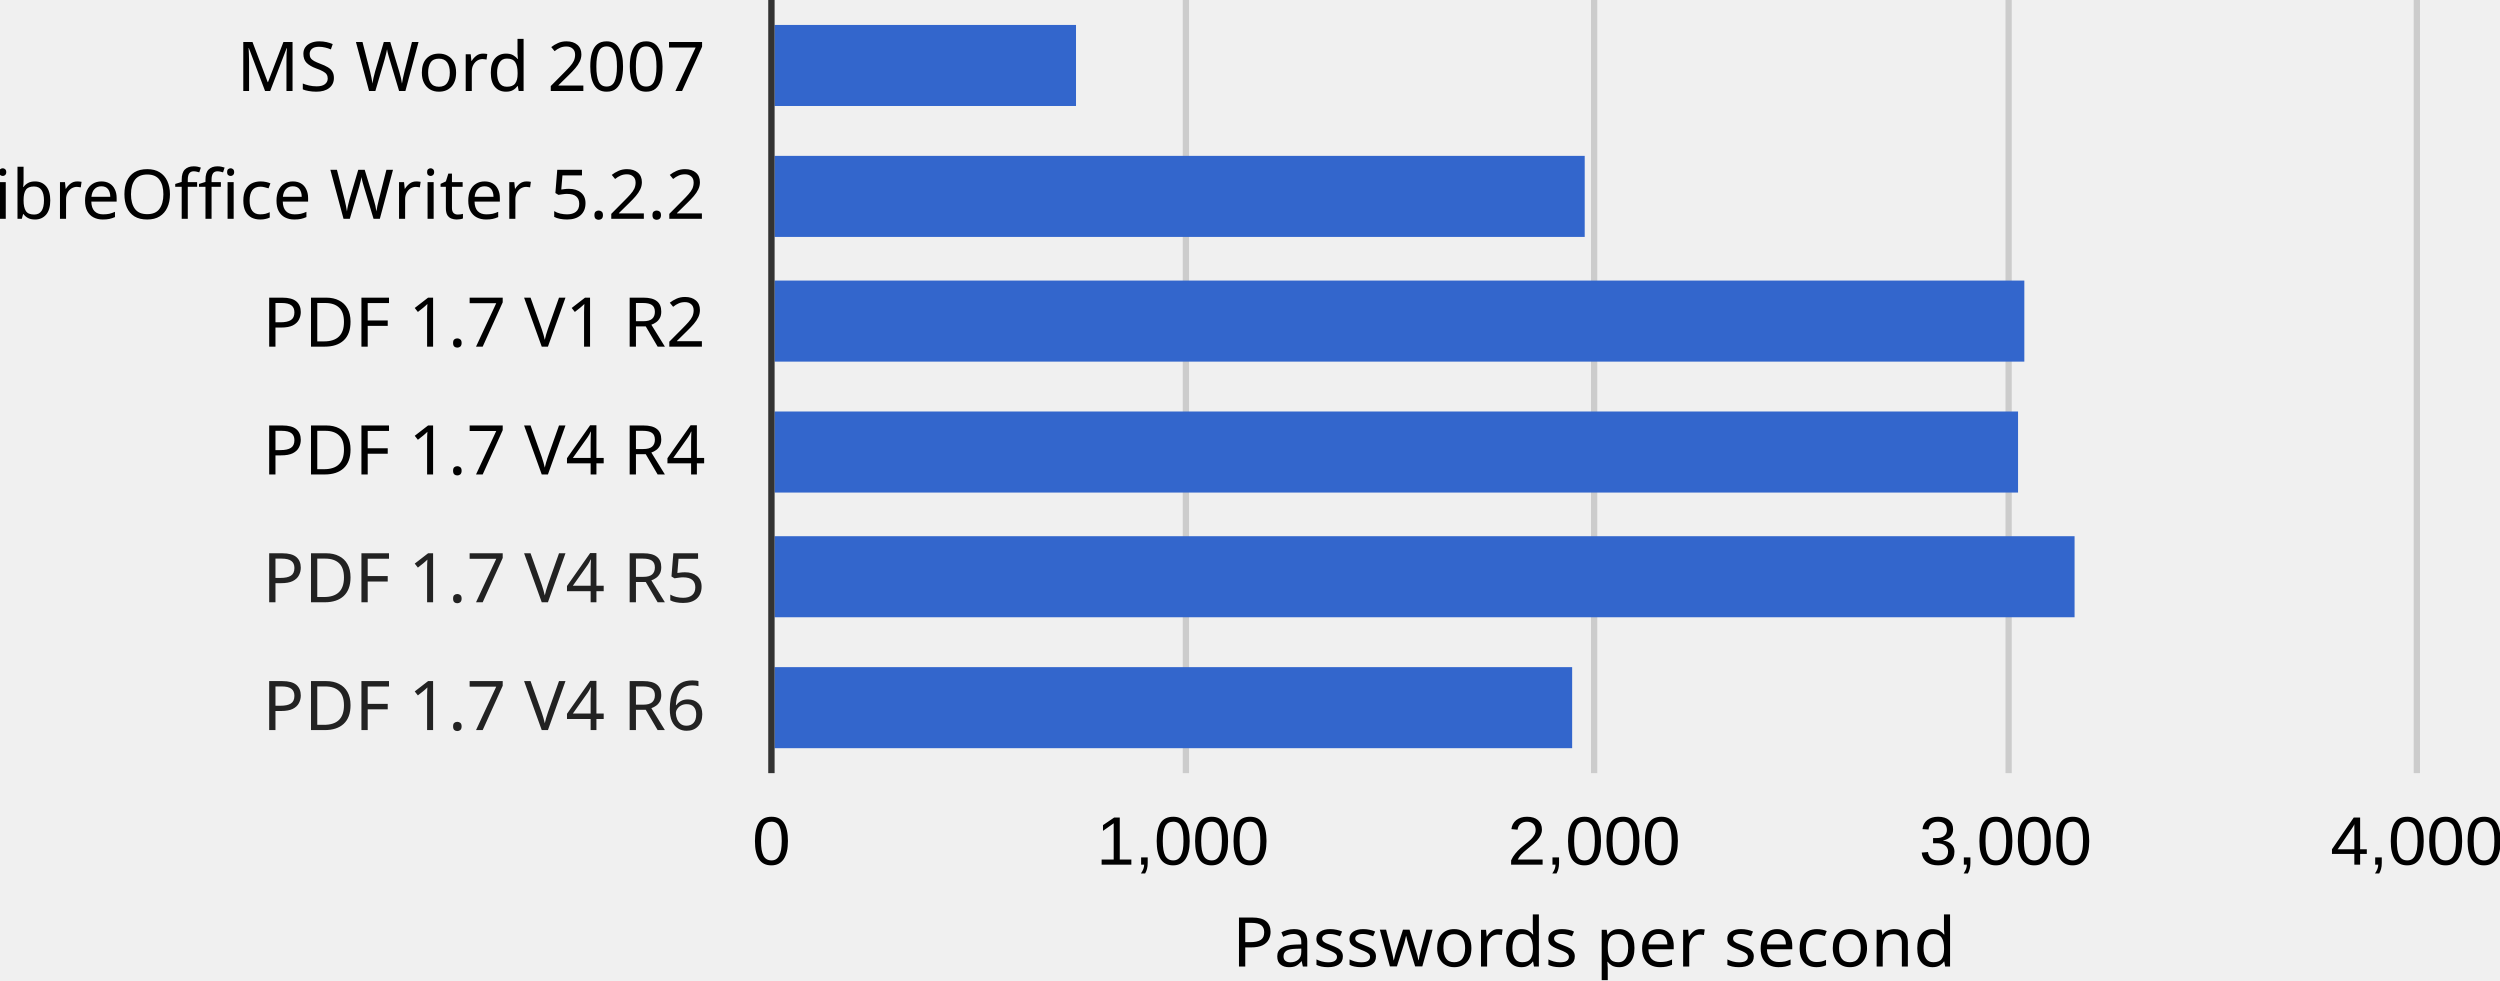
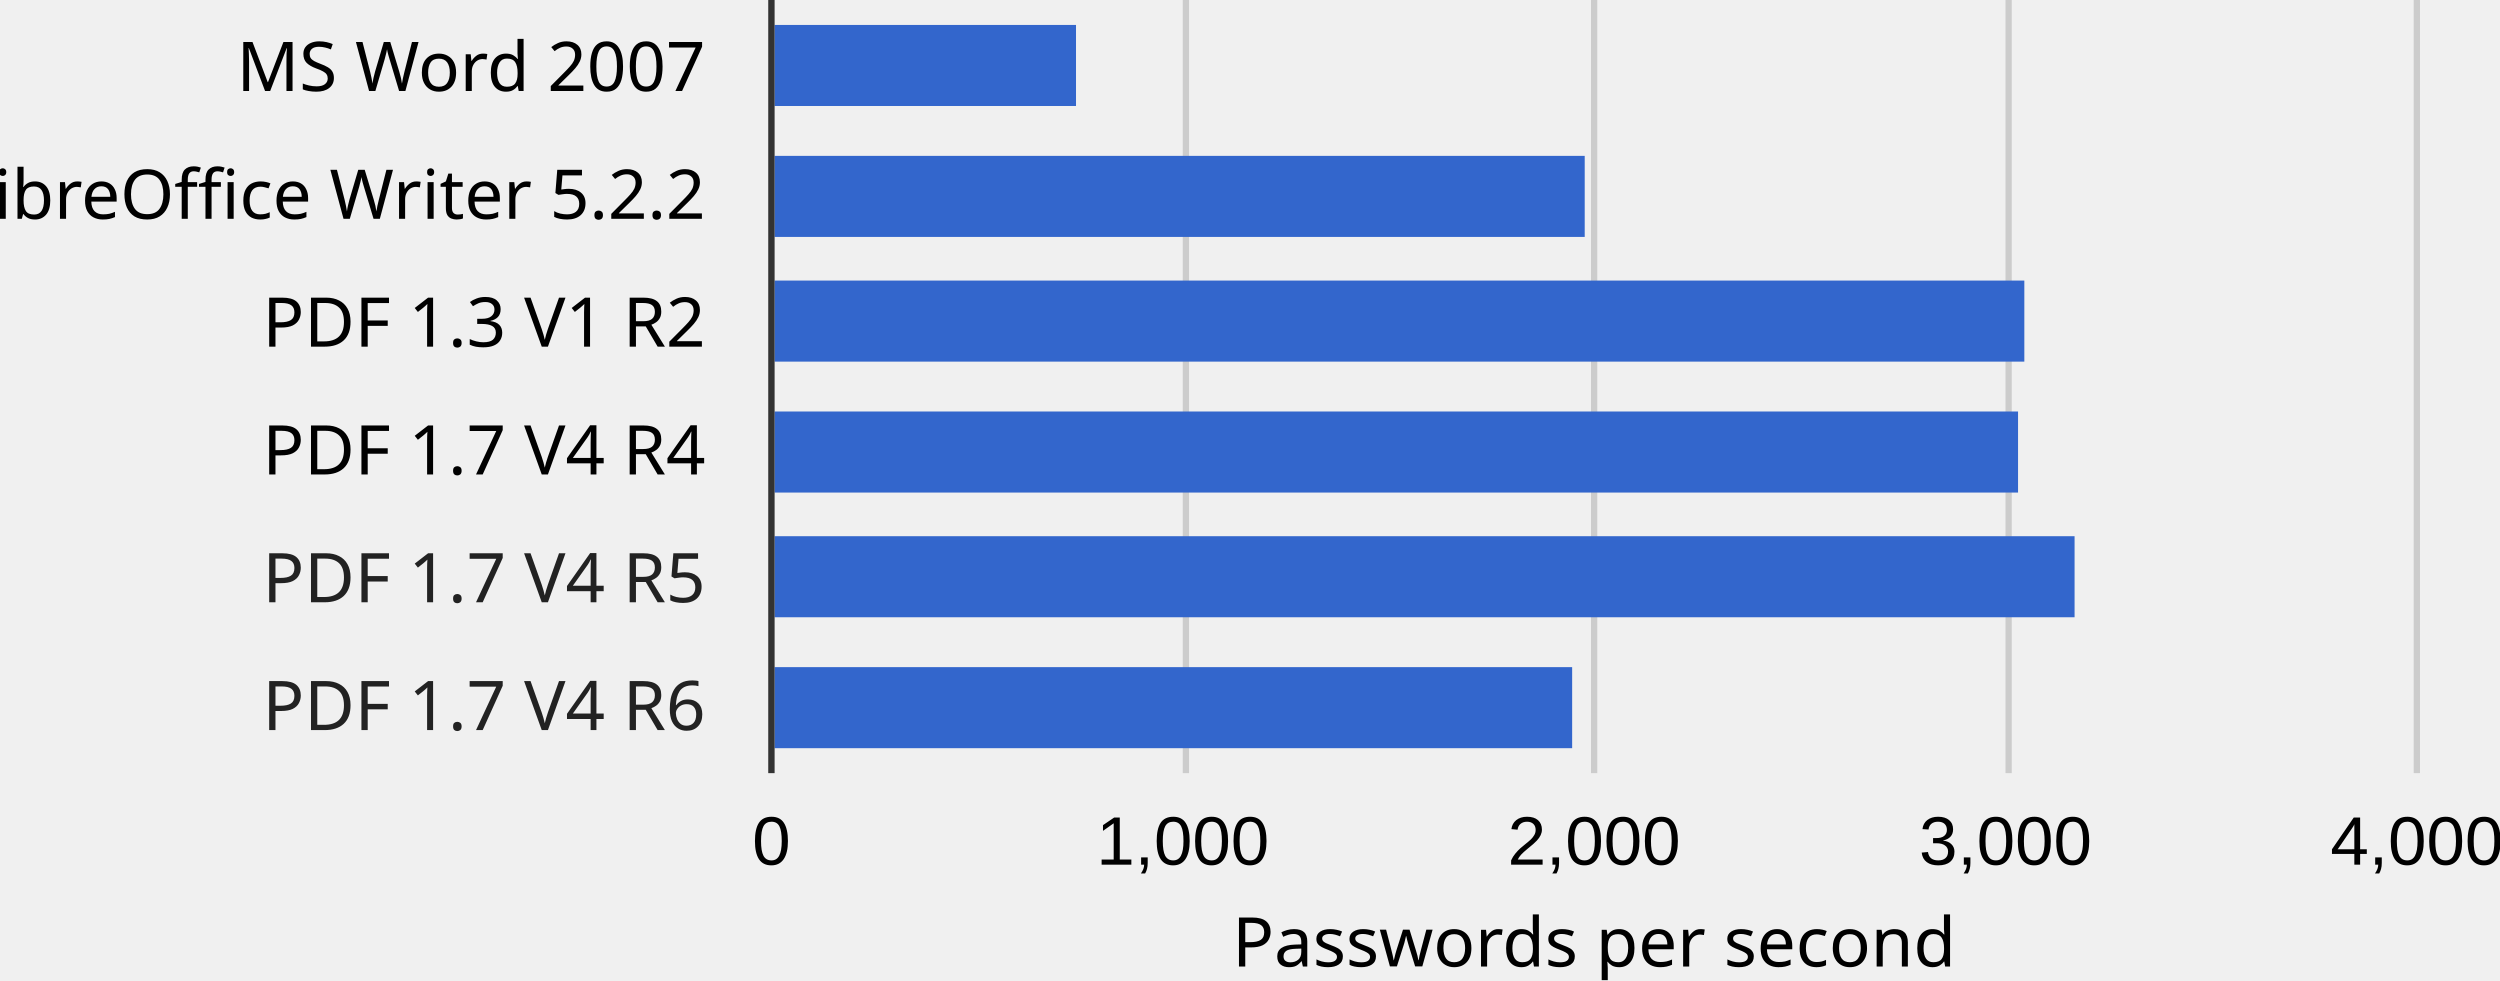
<svg xmlns="http://www.w3.org/2000/svg" width="400.968" height="157.203" aria-label="A chart." style="overflow:hidden" id="svg2" version="1.1">
  <defs id="defs">
    <clipPath id="_ABSTRACT_RENDERER_ID_0">
      <rect x="132" y="38" width="263" height="124" id="rect6" />
    </clipPath>
  </defs>
  <rect style="fill:#ffffff;fill-opacity:0;stroke:none" id="rect28" height="124" width="264.914" y="0" x="123.221" />
  <g id="g30" clip-path="url(https://fiddle.jshell.net/_display/#_ABSTRACT_RENDERER_ID_0)" transform="matrix(1.007277,0,0,1,-9.739309,-38)">
    <g id="g32">
      <rect style="fill:#cccccc;stroke:none" id="rect34" height="124" width="1" y="38" x="132" />
      <rect style="fill:#cccccc;stroke:none" id="rect36" height="124" width="1" y="38" x="198" />
      <rect style="fill:#cccccc;stroke:none" id="rect38" height="124" width="1" y="38" x="263" />
      <rect style="fill:#cccccc;stroke:none" id="rect40" height="124" width="1" y="38" x="329" />
      <rect style="fill:#cccccc;stroke:none" id="rect42" height="124" width="1" y="38" x="394" />
    </g>
    <g id="g44">
      <rect style="fill:#3366cc;stroke:none" id="rect46" height="13" width="48" y="42" x="133" />
      <rect style="fill:#3366cc;stroke:none" id="rect48" height="13" width="129" y="63" x="133" />
      <rect style="fill:#3366cc;stroke:none" id="rect50" height="13" width="199" y="83" x="133" />
      <rect style="fill:#3366cc;stroke:none" id="rect52" height="13" width="198" y="104" x="133" />
      <rect style="fill:#3366cc;stroke:none" id="rect54" height="13" width="207" y="124" x="133" />
      <rect style="fill:#3366cc;stroke:none" id="rect56" height="13" width="127" y="145" x="133" />
    </g>
    <g id="g58">
      <rect style="fill:#333333;stroke:none" id="rect60" height="124" width="1" y="38" x="132" />
    </g>
  </g>
  <g id="g62" transform="matrix(1.007277,0,0,1,-9.739309,-38)" />
  <g id="g64" transform="matrix(1.007277,0,0,1,-9.739309,-38)">
    <g id="g66">
      <text style="font-size:11px;text-anchor:middle;fill:#444444;stroke:none;font-family:Arial" id="text68" font-size="11" y="176.683" x="132.5">
        <tspan style="fill:#000000" id="tspan4015">0</tspan>
      </text>
    </g>
    <g id="g70">
      <text style="font-size:11px;text-anchor:middle;fill:#444444;stroke:none;font-family:Arial" id="text72" font-size="11" y="176.683" x="198">
        <tspan style="fill:#000000" id="tspan4013">1,000</tspan>
      </text>
    </g>
    <g id="g74">
      <text style="font-size:11px;text-anchor:middle;fill:#444444;stroke:none;font-family:Arial" id="text76" font-size="11" y="176.683" x="263.5">
        <tspan style="fill:#000000" id="tspan4017">2,000</tspan>
      </text>
    </g>
    <g id="g78">
      <text style="font-size:11px;text-anchor:middle;fill:#444444;stroke:none;font-family:Arial" id="text80" font-size="11" y="176.683" x="329">
        <tspan style="fill:#000000" id="tspan4019">3,000</tspan>
      </text>
    </g>
    <g id="g82">
      <text style="font-size:11px;text-anchor:middle;fill:#444444;stroke:none;font-family:Arial" id="text84" font-size="11" y="176.683" x="394.5">
        <tspan style="fill:#000000" id="tspan4021">4,000</tspan>
      </text>
    </g>
    <g id="g86">
      <text style="font-size:11px;text-anchor:end;fill:#222222;stroke:none;font-family:Arial" id="text88" font-size="11" y="52.6" x="122">
        <tspan style="fill:#000000;-inkscape-font-specification:Calibri;font-family:Calibri;font-weight:normal;font-style:normal;font-stretch:normal;font-variant:normal" id="tspan3235">MS Word 2007</tspan>
      </text>
    </g>
    <g id="g90">
      <text style="font-size:11px;text-anchor:end;fill:#222222;stroke:none;font-family:Arial" id="text92" font-size="11" y="73.1" x="122">
        <tspan style="fill:#000000;-inkscape-font-specification:Calibri;font-family:Calibri;font-weight:normal;font-style:normal;font-stretch:normal;font-variant:normal" id="tspan3237">LibreOffice Writer 5.2.2</tspan>
      </text>
    </g>
    <g id="g94">
      <text style="font-size:11px;text-anchor:end;fill:#222222;stroke:none;font-family:Arial" id="text96" font-size="11" y="93.6" x="122">
-         <tspan style="fill:#000000;-inkscape-font-specification:Calibri;font-family:Calibri;font-weight:normal;font-style:normal;font-stretch:normal;font-variant:normal" id="tspan3239">PDF 1.7 V1 R2</tspan>
+         <tspan style="font-style:normal;font-variant:normal;font-weight:normal;font-stretch:normal;fill:#000000;font-family:Calibri;-inkscape-font-specification:Calibri" id="tspan3239">PDF 1.3 V1 R2</tspan>
      </text>
    </g>
    <g id="g98">
      <text style="font-size:11px;text-anchor:end;fill:#222222;stroke:none;font-family:Arial" id="text100" font-size="11" y="114.1" x="122">
        <tspan style="fill:#000000;-inkscape-font-specification:Calibri;font-family:Calibri;font-weight:normal;font-style:normal;font-stretch:normal;font-variant:normal" id="tspan3241">PDF 1.7 V4 R4</tspan>
      </text>
    </g>
    <g id="g102">
      <text style="font-size:11px;text-anchor:end;fill:#222222;stroke:none;font-family:Arial" id="text104" font-size="11" y="134.6" x="122">
        <tspan style="-inkscape-font-specification:Calibri;font-family:Calibri;font-weight:normal;font-style:normal;font-stretch:normal;font-variant:normal" id="tspan4027">PDF 1.7 V4 R5</tspan>
      </text>
    </g>
    <g id="g106">
      <text style="font-size:11px;text-anchor:end;fill:#222222;stroke:none;font-family:Arial" id="text108" font-size="11" y="155.1" x="122">
        <tspan style="-inkscape-font-specification:Calibri;font-family:Calibri;font-weight:normal;font-style:normal;font-stretch:normal;font-variant:normal" id="tspan4029">PDF 1.7 V4 R6</tspan>
      </text>
    </g>
  </g>
  <g id="g112" transform="matrix(1.007277,0,0,1,-9.739309,-38)">
    <text style="font-size:11px;font-style:italic;text-anchor:middle;fill:#222222;stroke:none;font-family:Arial" id="text114" font-style="italic" font-size="11" y="193.017" x="263.5">
      <tspan style="fill:#000000;font-style:normal;-inkscape-font-specification:Calibri;font-family:Calibri;font-weight:normal;font-stretch:normal;font-variant:normal" id="tspan4011">Passwords per second</tspan>
    </text>
    <rect style="fill:#ffffff;fill-opacity:0;stroke:none" id="rect116" height="11" width="263" y="183.667" x="132" />
  </g>
  <g id="g118" transform="translate(-7.192168,119.4886)" />
</svg>
